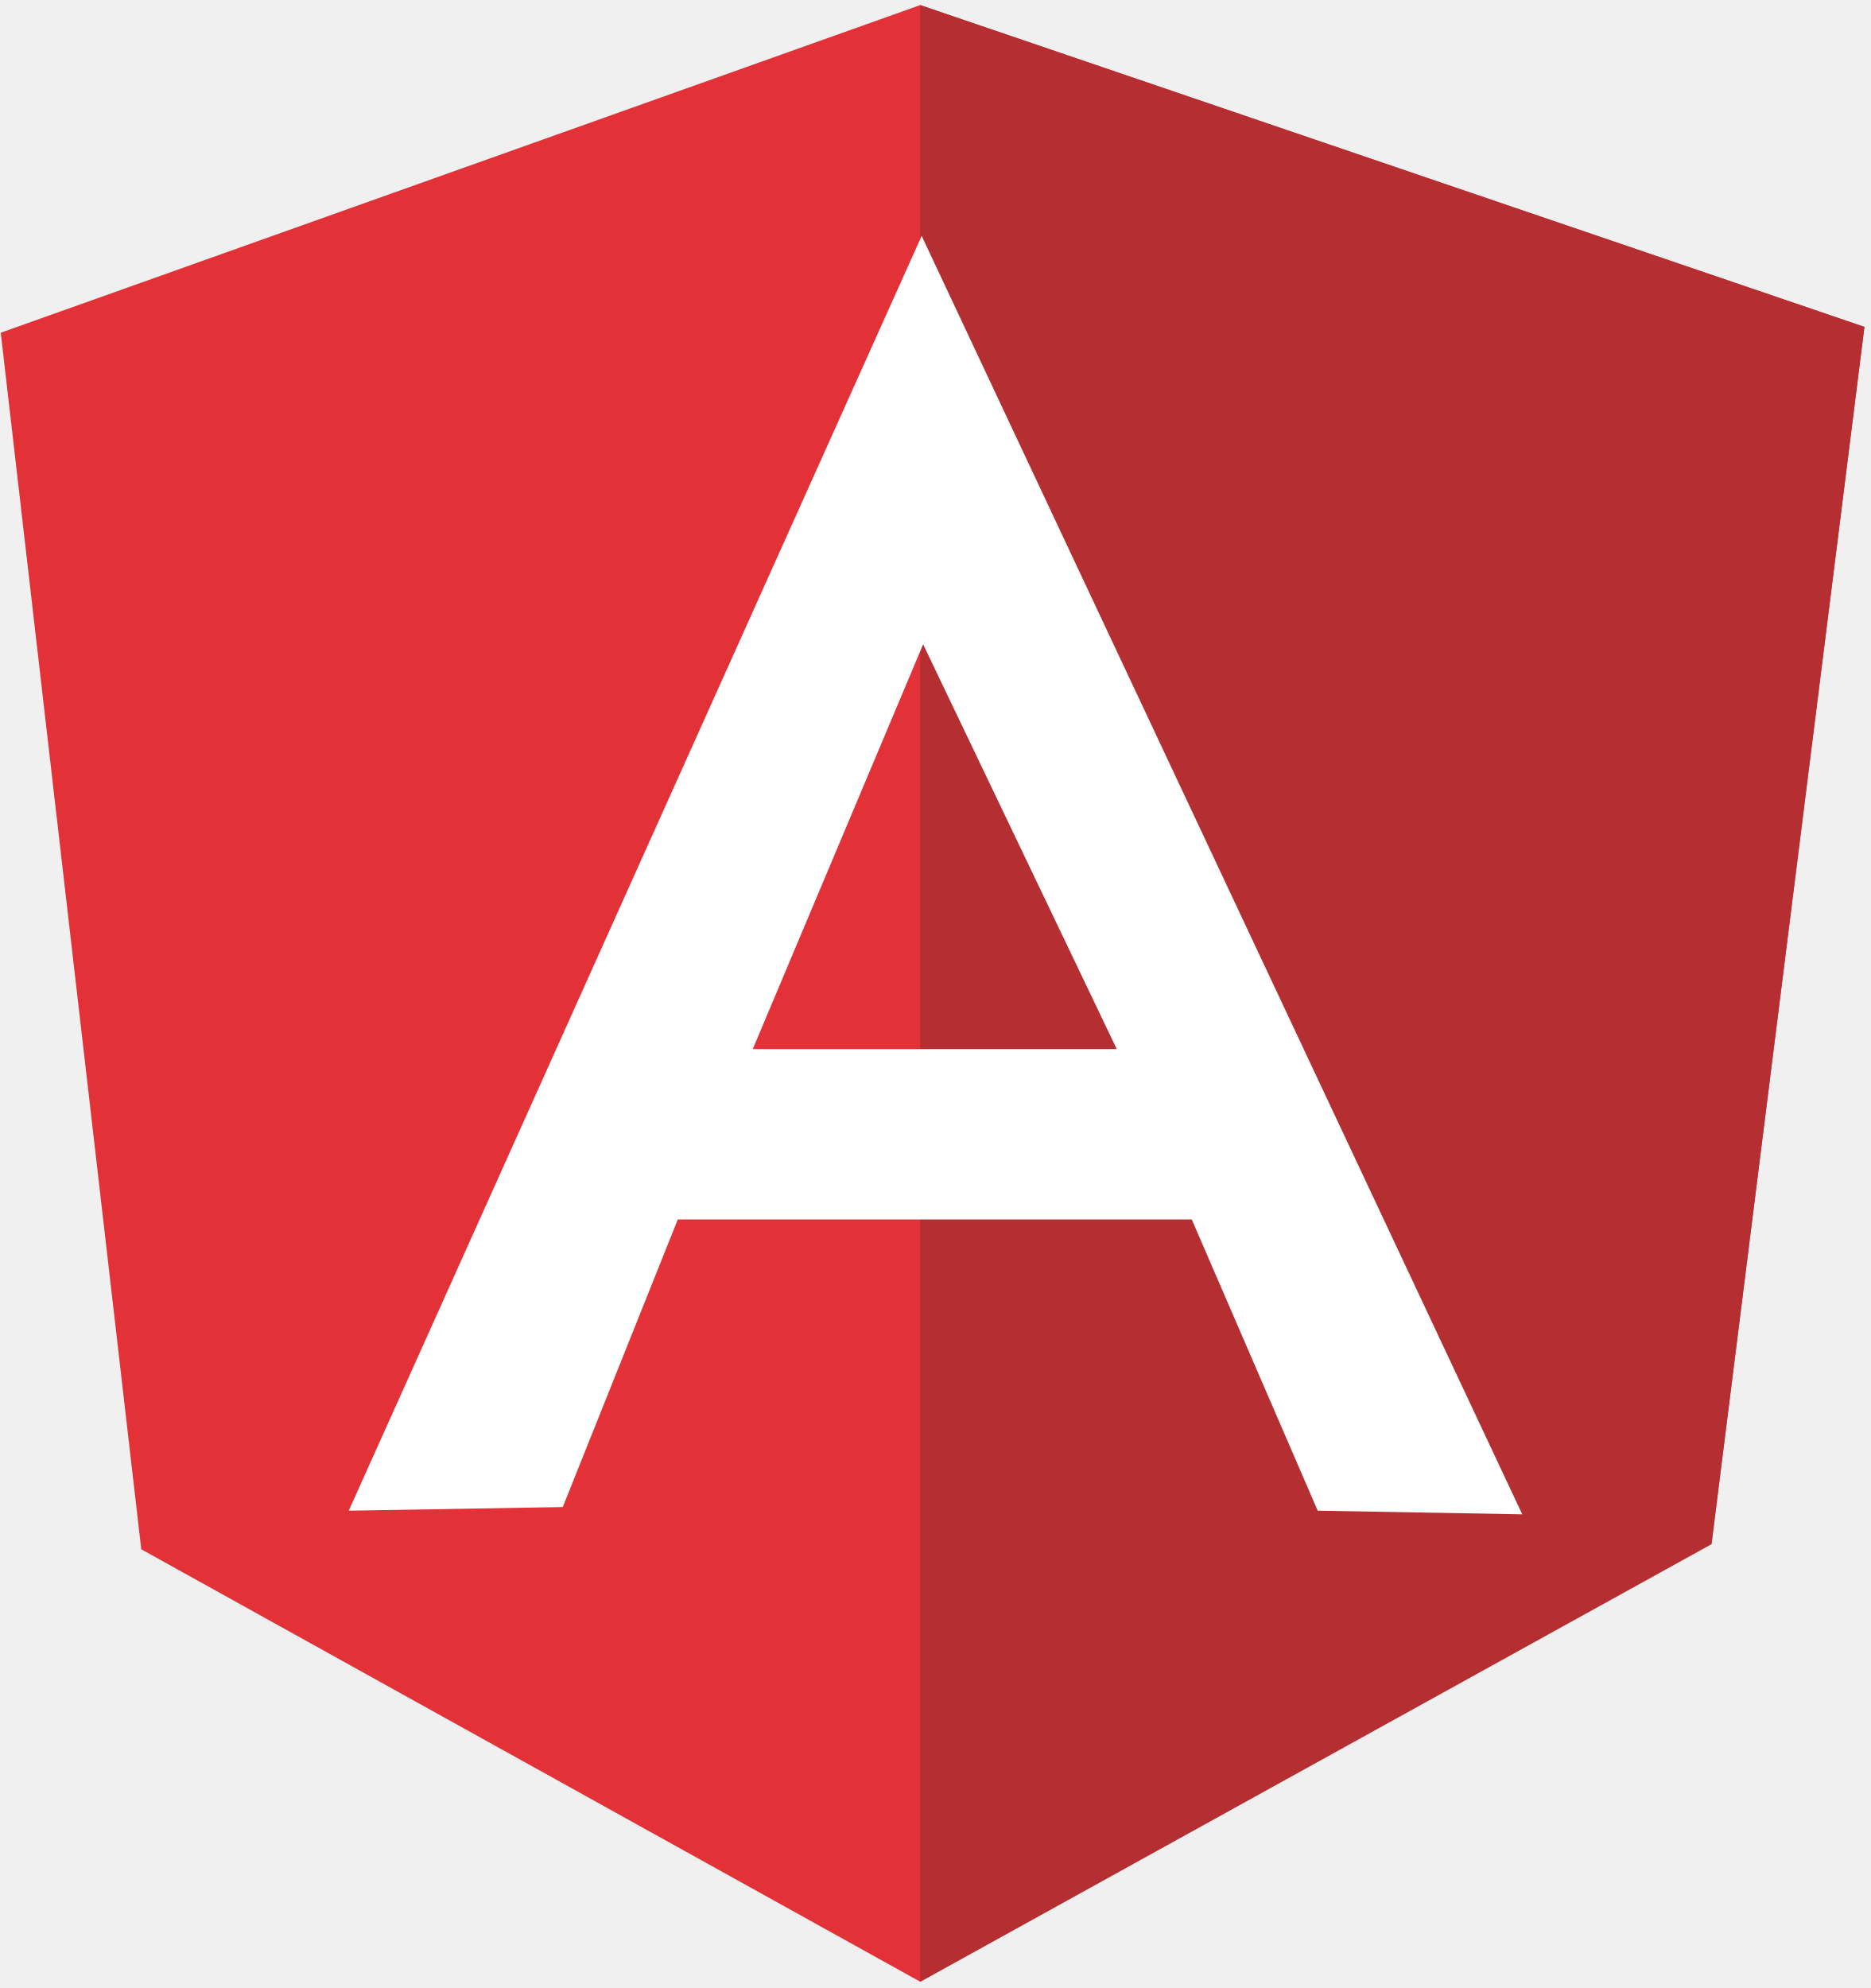
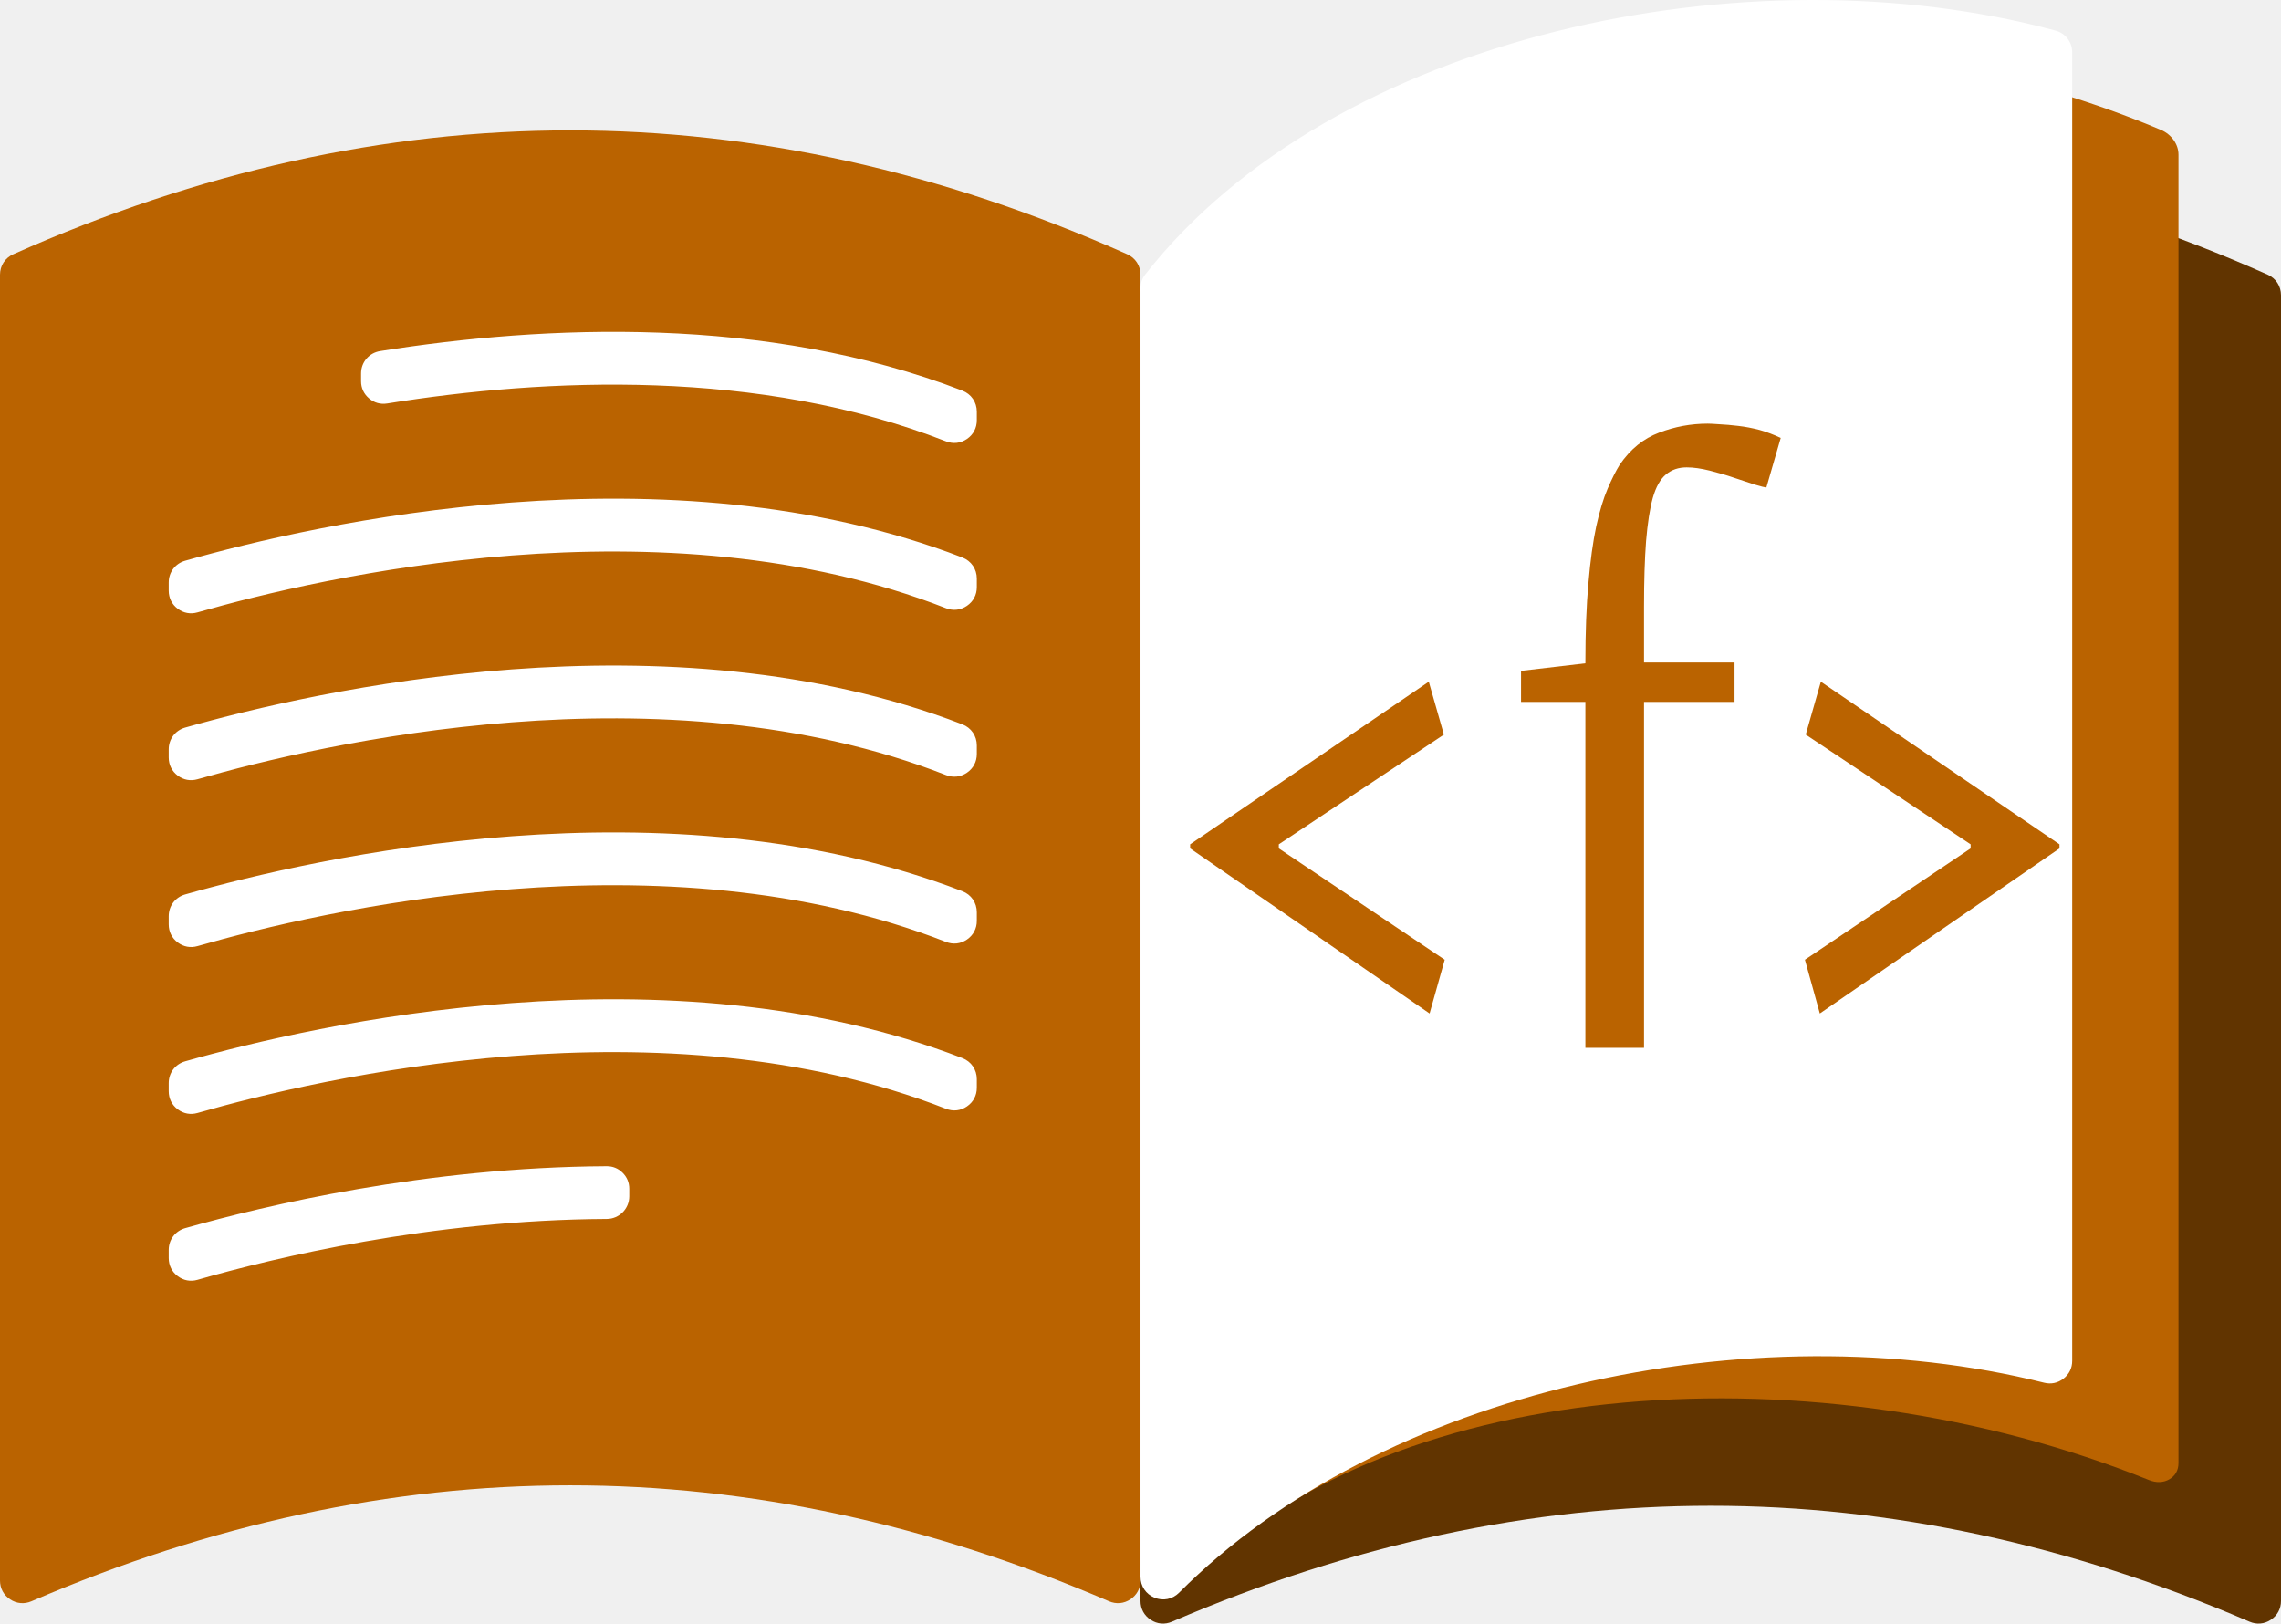
- <svg xmlns="http://www.w3.org/2000/svg" width="2353" height="2500" viewBox="0 0 256 272" preserveAspectRatio="xMidYMid">
-   <path d="M.1 45.522L125.908.697l129.196 44.028-20.919 166.45-108.277 59.966-106.583-59.169L.1 45.522z" fill="#E23237" />
-   <path d="M255.104 44.725L125.908.697v270.444l108.277-59.866 20.919-166.55z" fill="#B52E31" />
-   <path d="M126.107 32.274L47.714 206.693l29.285-.498 15.739-39.347h70.325l17.233 39.845 27.99.498-82.179-174.917zm.2 55.882l26.496 55.383h-49.806l23.31-55.383z" fill="#FFF" />
+ <svg xmlns="http://www.w3.org/2000/svg" viewBox="77.106 113.873 111.644 79.471" width="111.644" height="79.471">
+   <g>
+     <g transform="matrix(0.689985, 0, 0, -0.689985, 72.94472, 472.3467)" id="g10" style="">
+       <g transform="scale(0.1)" id="g12">
+         <path id="path90" style="fill-opacity: 1; fill-rule: evenodd; stroke: none; fill: rgb(97, 52, 0);" d="M 878.844 5000.574 C 1142.184 5117.684 1405.524 5117.694 1668.854 5000.574 C 1674.774 4997.944 1678.374 4992.414 1678.374 4985.934 L 1678.374 4059.684 C 1678.374 4054.134 1675.794 4049.354 1671.154 4046.304 C 1666.524 4043.244 1661.124 4042.784 1656.024 4044.974 C 1401.244 4154.604 1146.464 4154.594 891.694 4044.974 C 886.584 4042.784 881.184 4043.254 876.554 4046.304 C 871.914 4049.354 869.344 4054.134 869.344 4059.684 L 869.344 4985.934 C 869.344 4992.414 872.934 4997.944 878.844 5000.574" />
+         <path id="path92" style="fill-opacity: 1; fill-rule: evenodd; stroke: none; fill: rgb(186, 99, 0);" d="M 909.634 5032.954 C 1048.434 5183.624 1362.224 5200.774 1593.184 5103.254 C 1600.644 5100.094 1605.644 5093.054 1605.644 5085.714 L 1605.644 4157.514 C 1605.644 4152.414 1603.394 4148.404 1599.164 4145.964 C 1594.924 4143.524 1589.894 4143.354 1584.684 4145.454 C 1351.154 4239.554 1050.904 4220.384 909.634 4077.994 L 909.634 5032.954" />
+         <path id="path94" style="fill:#ffffff;fill-opacity:1;fill-rule:evenodd;stroke:none" d="M 872.754 5000.714 C 1006.214 5171.044 1300.974 5232.414 1518.414 5173.684 C 1525.504 5171.774 1530.254 5165.564 1530.254 5158.214 L 1530.254 4230.024 C 1530.254 4224.924 1528.114 4220.534 1524.094 4217.404 C 1520.084 4214.264 1515.304 4213.244 1510.354 4214.484 C 1302.704 4266.344 1039.504 4209.164 896.714 4065.534 C 892.044 4060.834 885.364 4059.494 879.244 4062.014 C 873.124 4064.544 869.344 4070.204 869.344 4076.824 L 869.344 4990.834 C 869.344 4994.564 870.444 4997.774 872.754 5000.714" />
+         <path id="path98" style="fill-opacity: 1; fill-rule: evenodd; stroke: none; fill: rgb(186, 99, 0);" d="M 859.834 5015.067 C 596.494 5132.177 333.157 5132.187 69.821 5015.067 C 63.903 5012.437 60.31 5006.907 60.31 5000.427 L 60.31 4074.177 C 60.31 4068.627 62.884 4063.847 67.521 4060.797 C 72.161 4057.737 77.56 4057.277 82.657 4059.467 C 337.439 4169.097 592.214 4169.087 846.984 4059.467 C 852.094 4057.277 857.494 4057.747 862.134 4060.797 C 866.764 4063.847 869.344 4068.627 869.344 4074.177 L 869.344 5000.427 C 869.344 5006.907 865.744 5012.437 859.834 5015.067" />
+         <path id="path100" style="fill:#ffffff;fill-opacity:1;fill-rule:evenodd;stroke:none" d="M 191.614 4442.484 C 284.255 4468.844 533.584 4525.534 742.964 4444.794 C 749.264 4442.364 753.224 4436.604 753.224 4429.854 L 753.224 4423.724 C 753.224 4418.264 750.734 4413.564 746.234 4410.494 C 741.724 4407.404 736.444 4406.814 731.354 4408.814 C 530.654 4487.394 288.009 4431.014 200.427 4405.844 C 195.431 4404.414 190.521 4405.324 186.368 4408.444 C 182.22 4411.574 179.993 4416.044 179.993 4421.244 L 179.993 4427.074 C 179.993 4434.334 184.63 4440.494 191.614 4442.484 Z M 191.614 4560.854 C 184.63 4558.864 179.993 4552.704 179.993 4545.444 L 179.993 4539.614 C 179.993 4534.414 182.22 4529.944 186.368 4526.814 C 190.521 4523.694 195.431 4522.784 200.427 4524.214 C 288.009 4549.394 530.654 4605.754 731.354 4527.184 C 736.444 4525.194 741.724 4525.784 746.234 4528.864 C 750.734 4531.944 753.224 4536.634 753.224 4542.094 L 753.224 4548.224 C 753.224 4554.974 749.264 4560.744 742.964 4563.164 C 533.584 4643.894 284.255 4587.204 191.614 4560.854 Z M 191.614 4679.224 C 284.255 4705.584 533.584 4762.264 742.964 4681.544 C 749.264 4679.104 753.224 4673.344 753.224 4666.594 L 753.224 4660.464 C 753.224 4655.004 750.734 4650.314 746.234 4647.224 C 741.724 4644.154 736.444 4643.564 731.354 4645.544 C 530.654 4724.124 288.009 4667.764 200.427 4642.584 C 195.431 4641.154 190.521 4642.064 186.368 4645.184 C 182.22 4648.314 179.993 4652.784 179.993 4657.984 L 179.993 4663.814 C 179.993 4671.074 184.63 4677.224 191.614 4679.224 Z M 191.614 4797.594 C 184.63 4795.604 179.993 4789.454 179.993 4782.184 L 179.993 4776.354 C 179.993 4771.164 182.22 4766.684 186.368 4763.554 C 190.521 4760.434 195.431 4759.524 200.427 4760.954 C 288.009 4786.124 530.654 4842.494 731.354 4763.914 C 736.444 4761.934 741.724 4762.524 746.234 4765.604 C 750.734 4768.684 753.224 4773.374 753.224 4778.834 L 753.224 4784.964 C 753.224 4791.714 749.264 4797.474 742.964 4799.914 C 533.584 4880.644 284.255 4823.954 191.614 4797.594 Z M 191.614 4324.114 C 247.997 4340.154 362.435 4367.414 490.574 4368.104 C 495.004 4368.134 498.824 4366.574 501.964 4363.454 C 505.094 4360.324 506.684 4356.524 506.684 4352.094 L 506.684 4346.674 C 506.684 4337.884 499.534 4330.704 490.744 4330.664 C 365.97 4330.034 254.087 4302.894 200.427 4287.474 C 195.431 4286.034 190.521 4286.954 186.368 4290.084 C 182.22 4293.204 179.993 4297.674 179.993 4302.874 L 179.993 4308.704 C 179.993 4315.964 184.63 4322.124 191.614 4324.114 Z M 329.954 4946.334 C 446.704 4964.874 603.674 4971.984 742.964 4918.284 C 749.264 4915.854 753.224 4910.094 753.224 4903.334 L 753.224 4897.204 C 753.224 4891.744 750.734 4887.054 746.234 4883.974 C 741.724 4880.894 736.444 4880.304 731.354 4882.294 C 598.584 4934.284 447.444 4927.194 334.997 4909.164 C 330.2 4908.394 325.767 4909.634 322.067 4912.794 C 318.376 4915.934 316.442 4920.124 316.442 4924.974 L 316.442 4930.514 C 316.442 4938.454 322.11 4945.094 329.954 4946.334 L 329.954 4946.334" />
+       </g>
+     </g>
+     <path d="M 139.698 155.2 L 139.698 155.4 L 147.818 160.85 L 147.078 163.48 L 135.358 155.4 L 135.358 155.2 L 147.038 147.24 L 147.778 149.83 L 139.698 155.2 ZM 154.703 165.16 L 154.703 148.23 L 151.553 148.23 L 151.553 146.71 L 154.703 146.34 C 154.703 144.807 154.753 143.493 154.853 142.4 C 154.946 141.313 155.073 140.393 155.233 139.64 C 155.399 138.887 155.586 138.27 155.793 137.79 C 155.999 137.31 156.196 136.92 156.383 136.62 C 156.903 135.86 157.546 135.337 158.313 135.05 C 159.079 134.757 159.873 134.61 160.693 134.61 C 160.799 134.61 160.989 134.62 161.263 134.64 C 161.536 134.653 161.843 134.68 162.183 134.72 C 162.529 134.76 162.879 134.827 163.233 134.92 C 163.586 135.02 163.929 135.15 164.263 135.31 L 163.563 137.73 C 163.483 137.73 163.289 137.683 162.983 137.59 C 162.683 137.49 162.349 137.38 161.983 137.26 C 161.616 137.133 161.219 137.017 160.793 136.91 C 160.366 136.803 159.989 136.75 159.663 136.75 C 159.256 136.75 158.916 136.867 158.643 137.1 C 158.369 137.327 158.156 137.707 158.003 138.24 C 157.856 138.773 157.746 139.48 157.673 140.36 C 157.606 141.233 157.573 142.31 157.573 143.59 L 157.573 146.3 L 162.003 146.3 L 162.003 148.23 L 157.573 148.23 L 157.573 165.16 L 154.703 165.16 ZM 173.558 155.4 L 173.558 155.2 L 165.488 149.83 L 166.228 147.24 L 177.908 155.2 L 177.908 155.4 L 166.178 163.48 L 165.448 160.85 L 173.558 155.4 Z" transform="matrix(1, 0, 0, 1, 0, 0)" style="fill: rgb(186, 99, 0); white-space: pre;" />
+   </g>
</svg>
